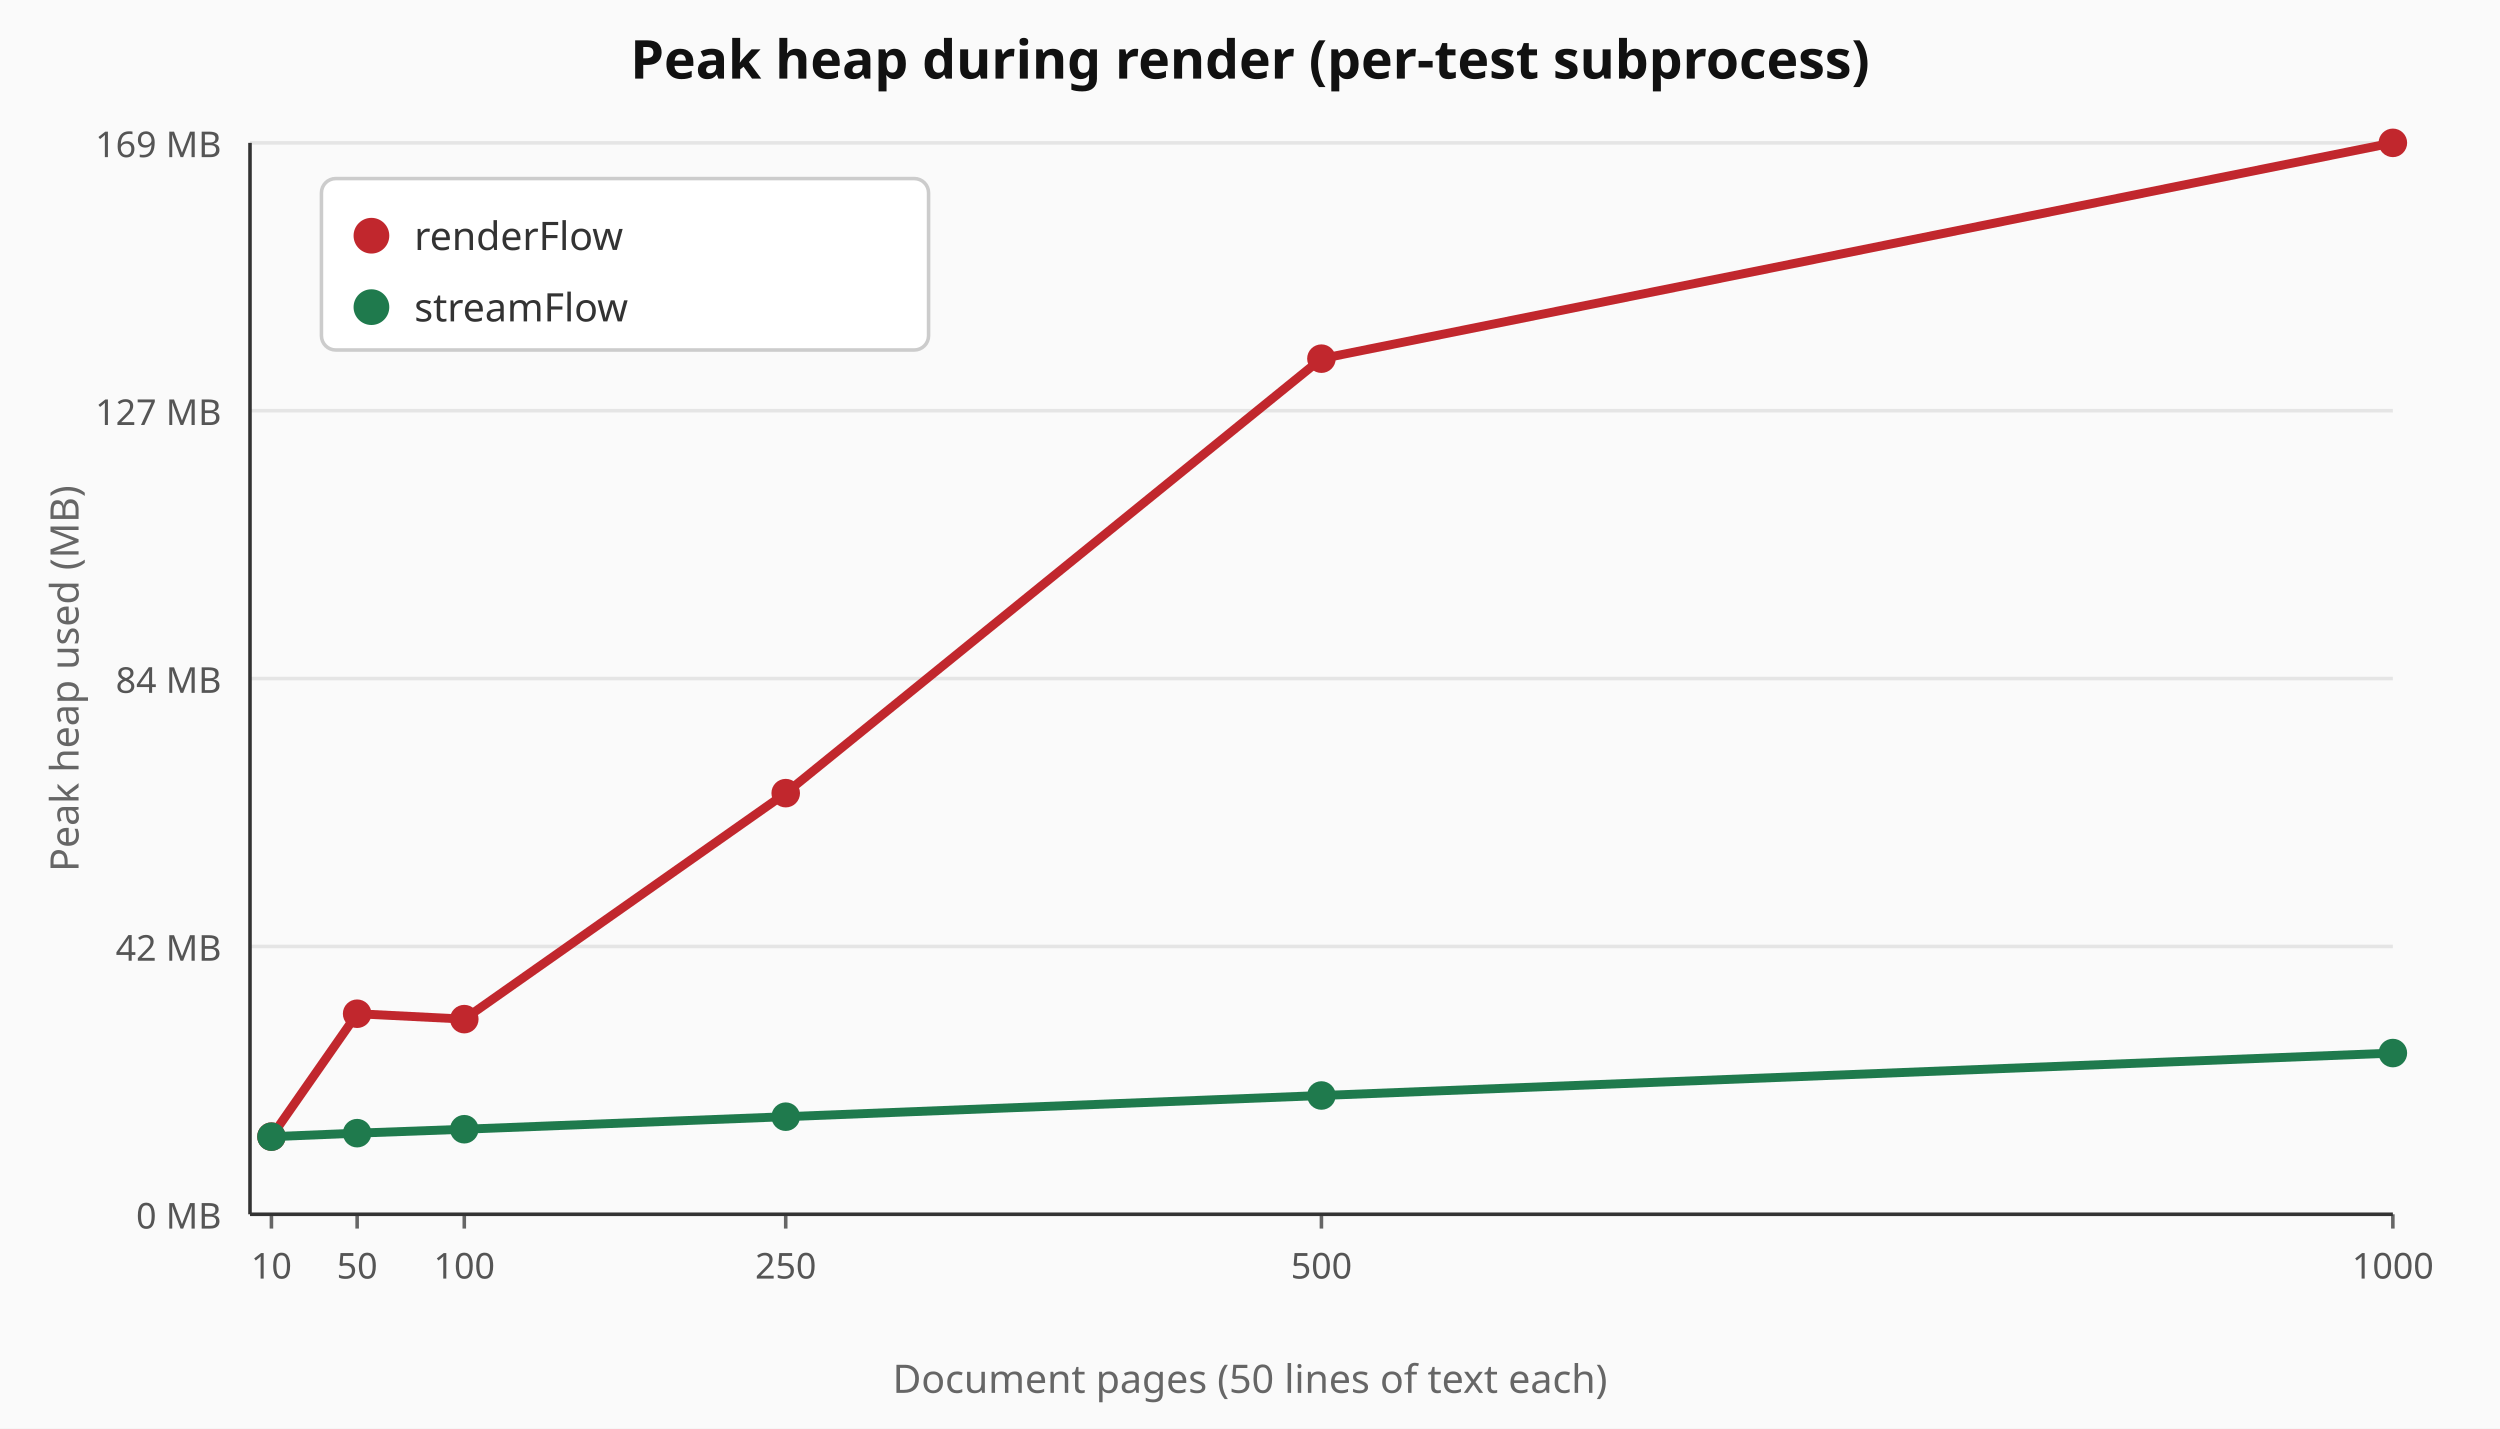
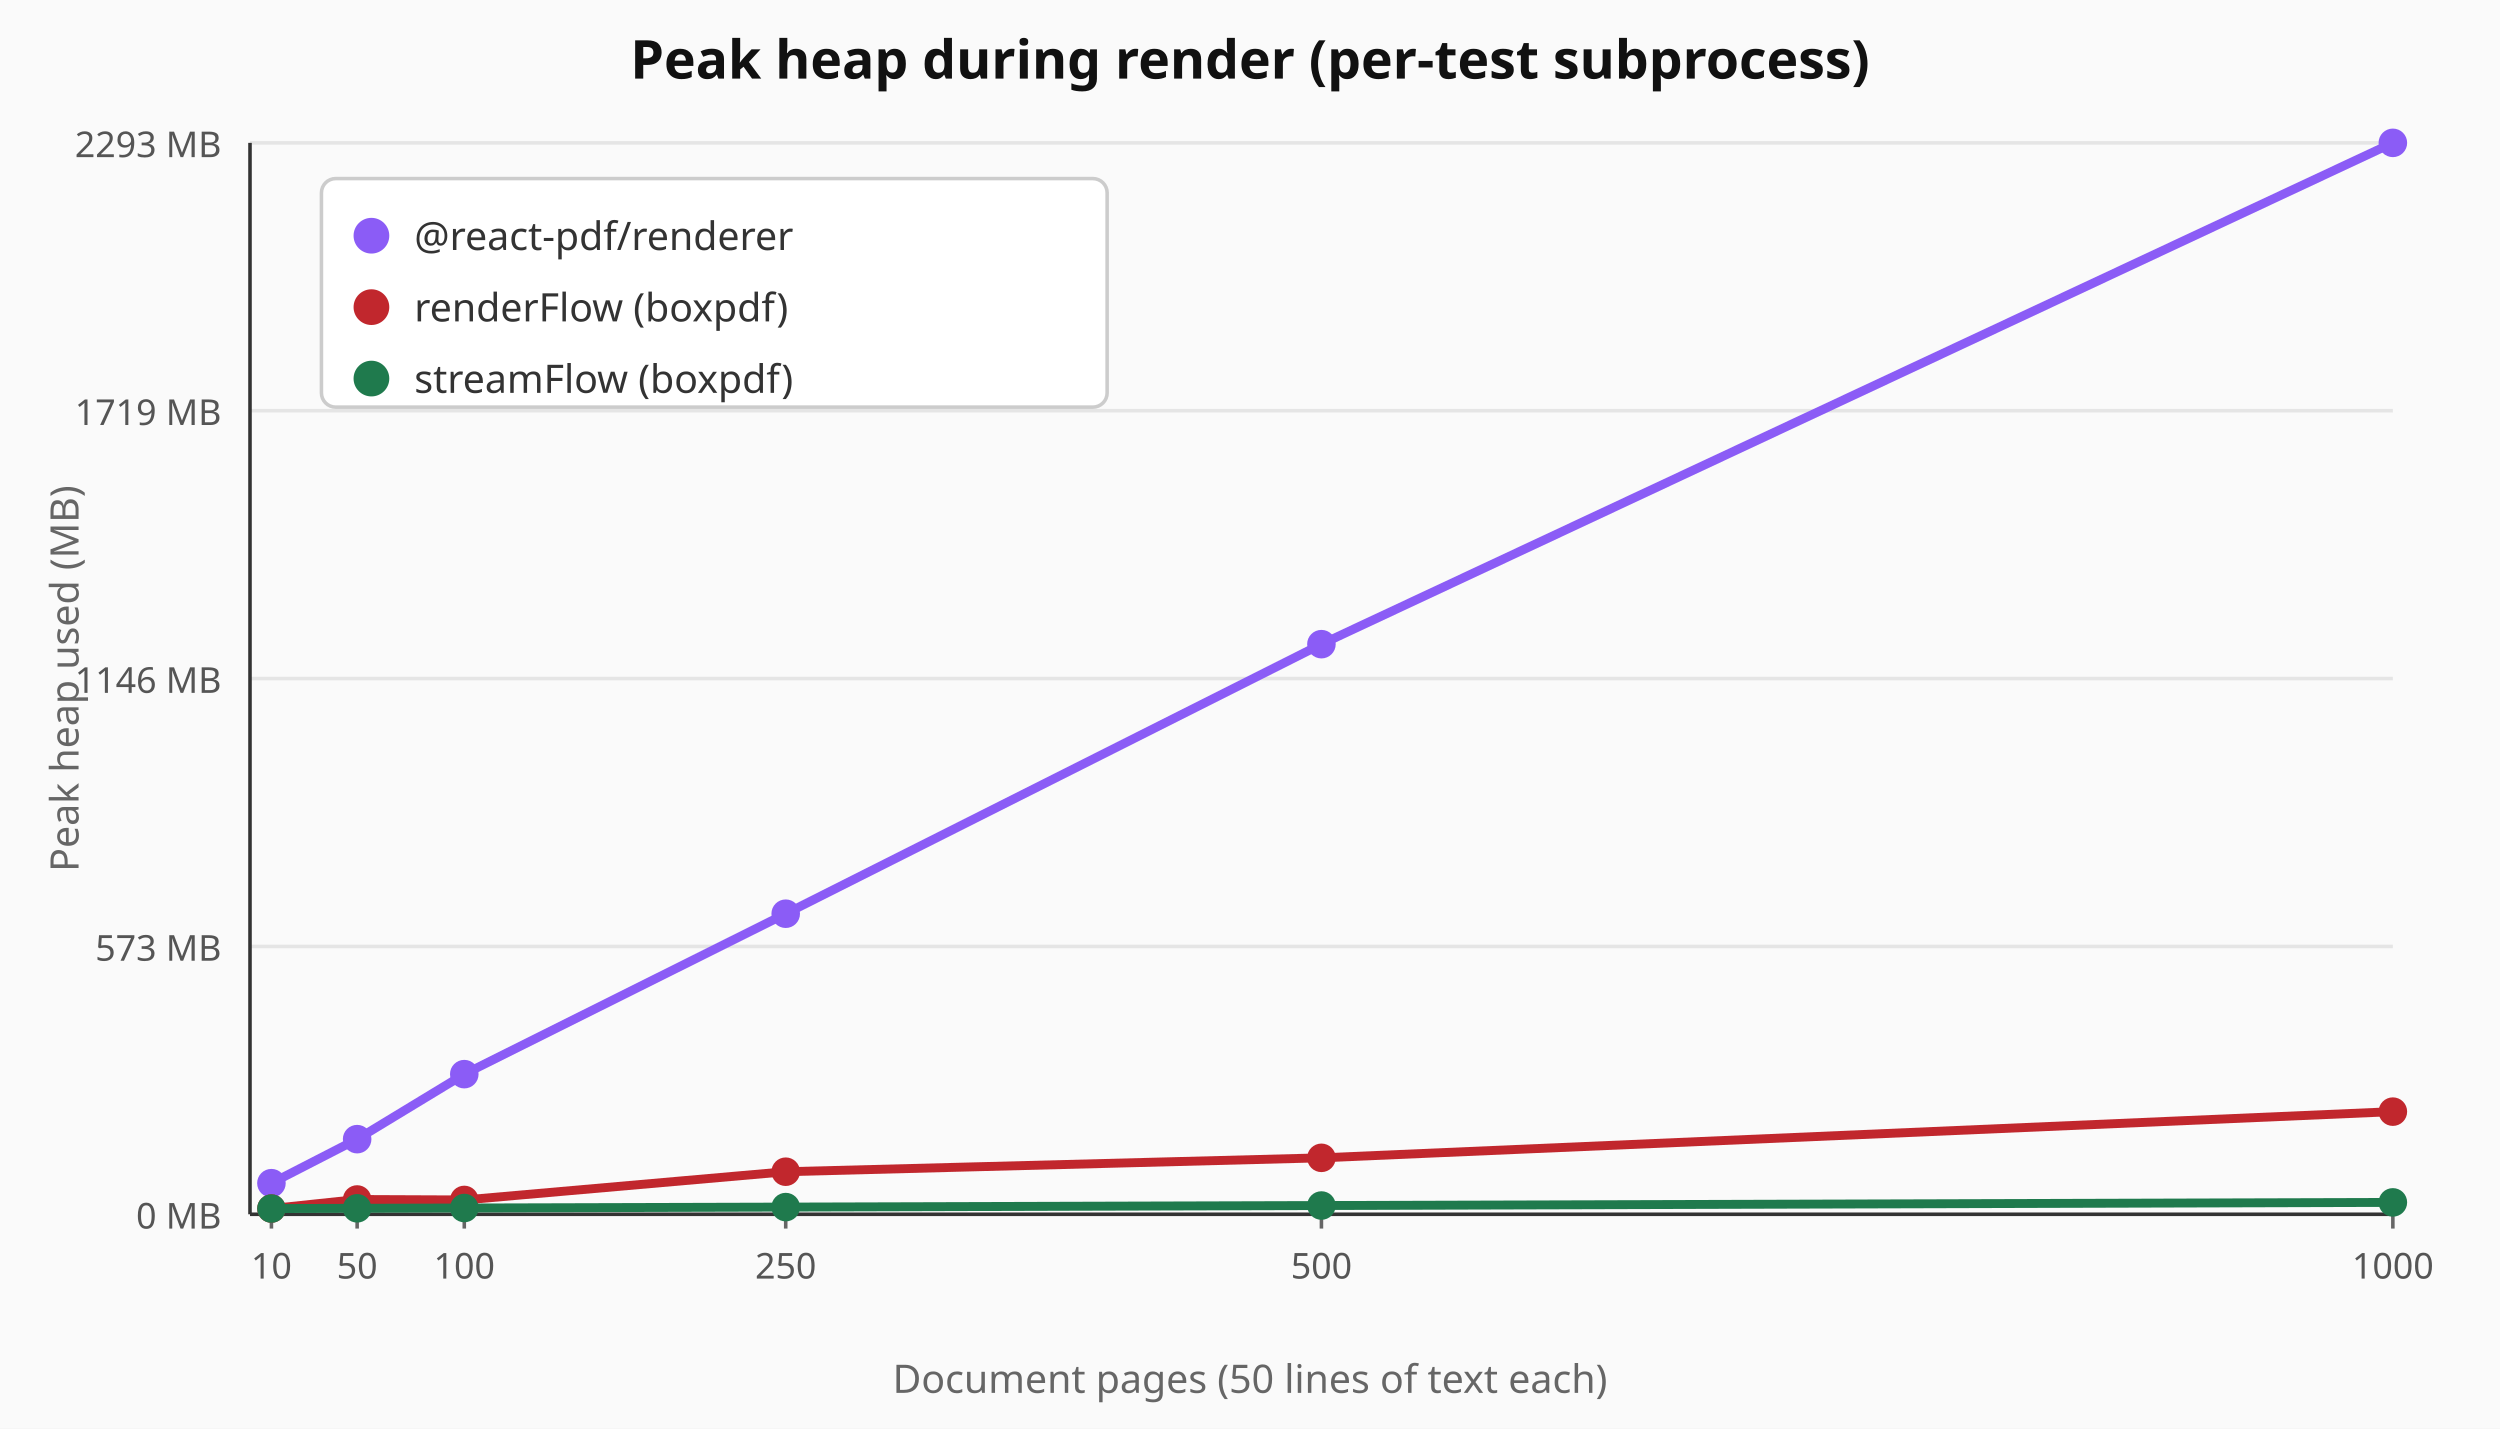
<svg xmlns="http://www.w3.org/2000/svg" viewBox="0 0 700 400" width="700" height="400" font-family="ui-sans-serif, system-ui, sans-serif">
  <rect x="0" y="0" width="700" height="400" fill="#fafafa" />
  <text x="350" y="22" text-anchor="middle" font-size="15" font-weight="600" fill="#111">Peak heap during render (per-test subprocess)</text>
  <text x="350" y="390" text-anchor="middle" font-size="11" fill="#666">Document pages (50 lines of text each)</text>
  <text x="22" y="190" text-anchor="middle" font-size="11" fill="#666" transform="rotate(-90 22 190)">Peak heap used (MB)</text>
  <line x1="70" y1="340" x2="670" y2="340" stroke="#e5e5e5" stroke-width="1" />
  <text x="62" y="344" text-anchor="end" font-size="10" fill="#555">0 MB</text>
  <line x1="70" y1="265" x2="670" y2="265" stroke="#e5e5e5" stroke-width="1" />
-   <text x="62" y="269" text-anchor="end" font-size="10" fill="#555">42 MB</text>
+   <text x="62" y="269" text-anchor="end" font-size="10" fill="#555">573 MB</text>
  <line x1="70" y1="190" x2="670" y2="190" stroke="#e5e5e5" stroke-width="1" />
-   <text x="62" y="194" text-anchor="end" font-size="10" fill="#555">84 MB</text>
+   <text x="62" y="194" text-anchor="end" font-size="10" fill="#555">1146 MB</text>
  <line x1="70" y1="115" x2="670" y2="115" stroke="#e5e5e5" stroke-width="1" />
-   <text x="62" y="119" text-anchor="end" font-size="10" fill="#555">127 MB</text>
+   <text x="62" y="119" text-anchor="end" font-size="10" fill="#555">1719 MB</text>
  <line x1="70" y1="40" x2="670" y2="40" stroke="#e5e5e5" stroke-width="1" />
-   <text x="62" y="44" text-anchor="end" font-size="10" fill="#555">169 MB</text>
+   <text x="62" y="44" text-anchor="end" font-size="10" fill="#555">2293 MB</text>
  <line x1="76" y1="340" x2="76" y2="344" stroke="#666" />
  <text x="76" y="358" text-anchor="middle" font-size="10" fill="#555">10</text>
  <line x1="100" y1="340" x2="100" y2="344" stroke="#666" />
  <text x="100" y="358" text-anchor="middle" font-size="10" fill="#555">50</text>
  <line x1="130" y1="340" x2="130" y2="344" stroke="#666" />
  <text x="130" y="358" text-anchor="middle" font-size="10" fill="#555">100</text>
  <line x1="220" y1="340" x2="220" y2="344" stroke="#666" />
  <text x="220" y="358" text-anchor="middle" font-size="10" fill="#555">250</text>
  <line x1="370" y1="340" x2="370" y2="344" stroke="#666" />
  <text x="370" y="358" text-anchor="middle" font-size="10" fill="#555">500</text>
  <line x1="670" y1="340" x2="670" y2="344" stroke="#666" />
  <text x="670" y="358" text-anchor="middle" font-size="10" fill="#555">1000</text>
  <line x1="70" y1="340" x2="670" y2="340" stroke="#333" stroke-width="1" />
  <line x1="70" y1="40" x2="70" y2="340" stroke="#333" stroke-width="1" />
-   <polyline points="76,318.249 100,283.844 130,285.357 220,222.08 370,100.426 670,40" fill="none" stroke="#c1272d" stroke-width="2.5" />
-   <circle cx="76" cy="318.249" r="4" fill="#c1272d" />
-   <circle cx="100" cy="283.844" r="4" fill="#c1272d" />
-   <circle cx="130" cy="285.357" r="4" fill="#c1272d" />
-   <circle cx="220" cy="222.08" r="4" fill="#c1272d" />
-   <circle cx="370" cy="100.426" r="4" fill="#c1272d" />
-   <circle cx="670" cy="40" r="4" fill="#c1272d" />
-   <polyline points="76,318.27 100,317.285 130,316.184 220,312.672 370,306.741 670,294.858" fill="none" stroke="#1f7a4d" stroke-width="2.5" />
-   <circle cx="76" cy="318.27" r="4" fill="#1f7a4d" />
-   <circle cx="100" cy="317.285" r="4" fill="#1f7a4d" />
-   <circle cx="130" cy="316.184" r="4" fill="#1f7a4d" />
-   <circle cx="220" cy="312.672" r="4" fill="#1f7a4d" />
-   <circle cx="370" cy="306.741" r="4" fill="#1f7a4d" />
-   <circle cx="670" cy="294.858" r="4" fill="#1f7a4d" />
+   <polyline points="76,331.29 100,318.963 130,300.761 220,255.84 370,180.366 670,40" fill="none" stroke="#8b5cf6" stroke-width="2.5" />
+   <circle cx="76" cy="331.29" r="4" fill="#8b5cf6" />
+   <circle cx="100" cy="318.963" r="4" fill="#8b5cf6" />
+   <circle cx="130" cy="300.761" r="4" fill="#8b5cf6" />
+   <circle cx="220" cy="255.84" r="4" fill="#8b5cf6" />
+   <circle cx="370" cy="180.366" r="4" fill="#8b5cf6" />
+   <circle cx="670" cy="40" r="4" fill="#8b5cf6" />
+   <polyline points="76,338.396 100,335.858 130,335.986 220,328.08 370,324.193 670,311.259" fill="none" stroke="#c1272d" stroke-width="2.5" />
+   <circle cx="76" cy="338.396" r="4" fill="#c1272d" />
+   <circle cx="100" cy="335.858" r="4" fill="#c1272d" />
+   <circle cx="130" cy="335.986" r="4" fill="#c1272d" />
+   <circle cx="220" cy="328.08" r="4" fill="#c1272d" />
+   <circle cx="370" cy="324.193" r="4" fill="#c1272d" />
+   <circle cx="670" cy="311.259" r="4" fill="#c1272d" />
+   <polyline points="76,338.4 100,338.328 130,338.243 220,337.988 370,337.549 670,336.671" fill="none" stroke="#1f7a4d" stroke-width="2.5" />
+   <circle cx="76" cy="338.4" r="4" fill="#1f7a4d" />
+   <circle cx="100" cy="338.328" r="4" fill="#1f7a4d" />
+   <circle cx="130" cy="338.243" r="4" fill="#1f7a4d" />
+   <circle cx="220" cy="337.988" r="4" fill="#1f7a4d" />
+   <circle cx="370" cy="337.549" r="4" fill="#1f7a4d" />
+   <circle cx="670" cy="336.671" r="4" fill="#1f7a4d" />
  <g transform="translate(90, 50)">
-     <rect x="0" y="0" width="170" height="48" fill="white" stroke="#ccc" rx="4" />
-     <circle cx="14" cy="16" r="5" fill="#c1272d" />
-     <text x="26" y="20" font-size="11" fill="#333">renderFlow</text>
-     <circle cx="14" cy="36" r="5" fill="#1f7a4d" />
-     <text x="26" y="40" font-size="11" fill="#333">streamFlow</text>
+     <rect x="0" y="0" width="220" height="64" fill="white" stroke="#ccc" rx="4" />
+     <circle cx="14" cy="16" r="5" fill="#8b5cf6" />
+     <text x="26" y="20" font-size="11" fill="#333">@react-pdf/renderer</text>
+     <circle cx="14" cy="36" r="5" fill="#c1272d" />
+     <text x="26" y="40" font-size="11" fill="#333">renderFlow (boxpdf)</text>
+     <circle cx="14" cy="56" r="5" fill="#1f7a4d" />
+     <text x="26" y="60" font-size="11" fill="#333">streamFlow (boxpdf)</text>
  </g>
</svg>
